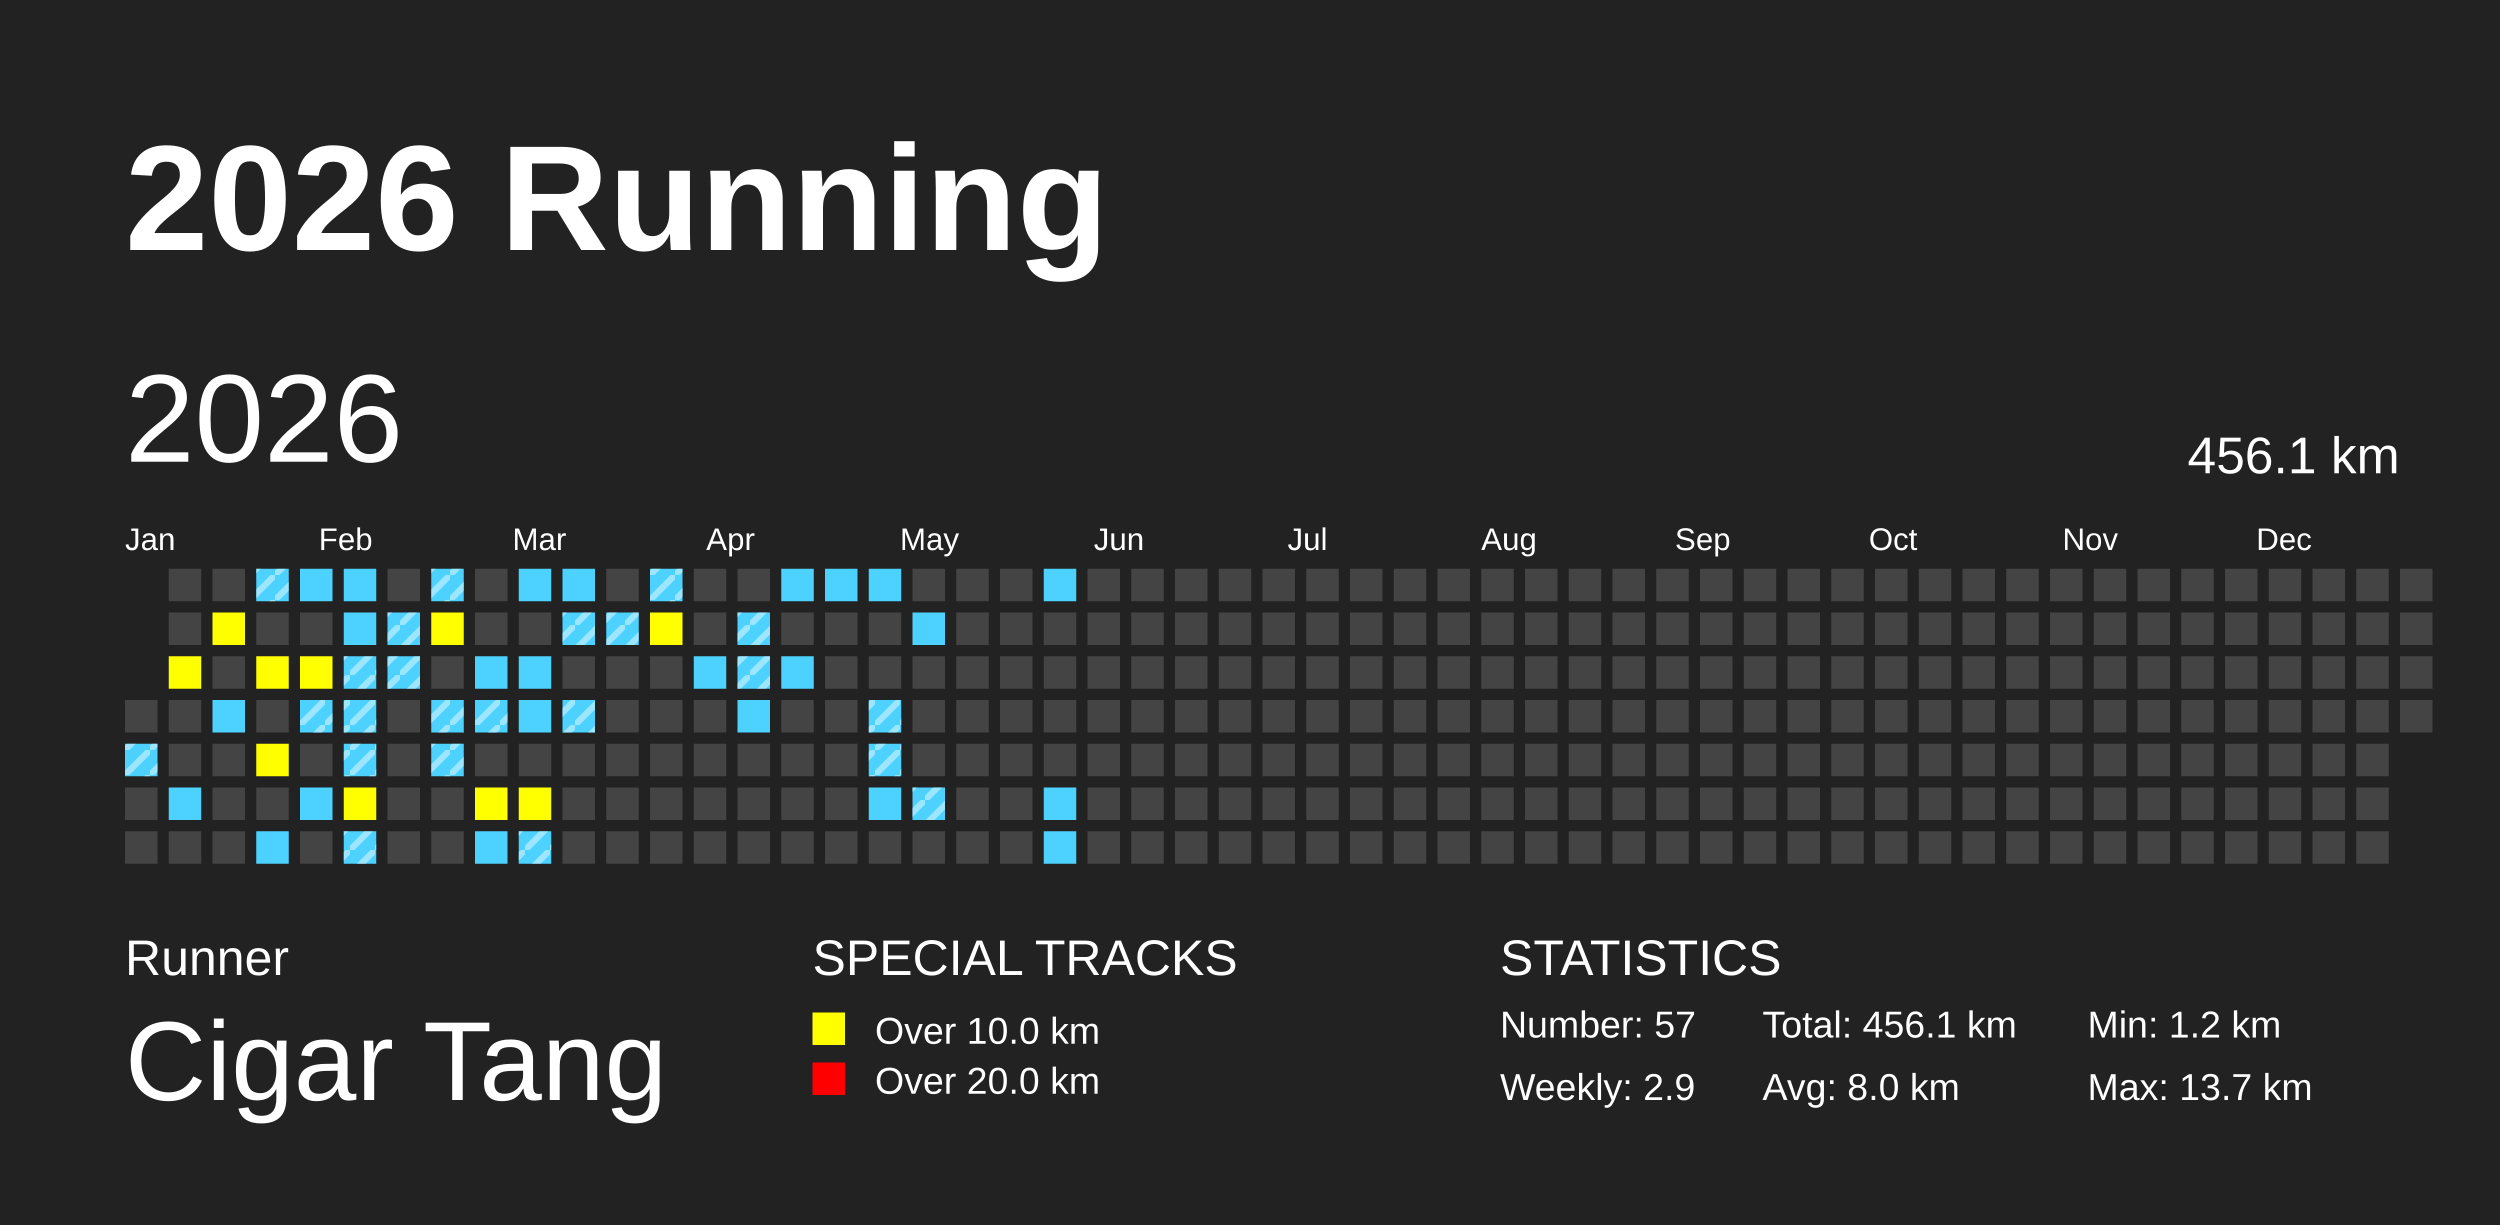
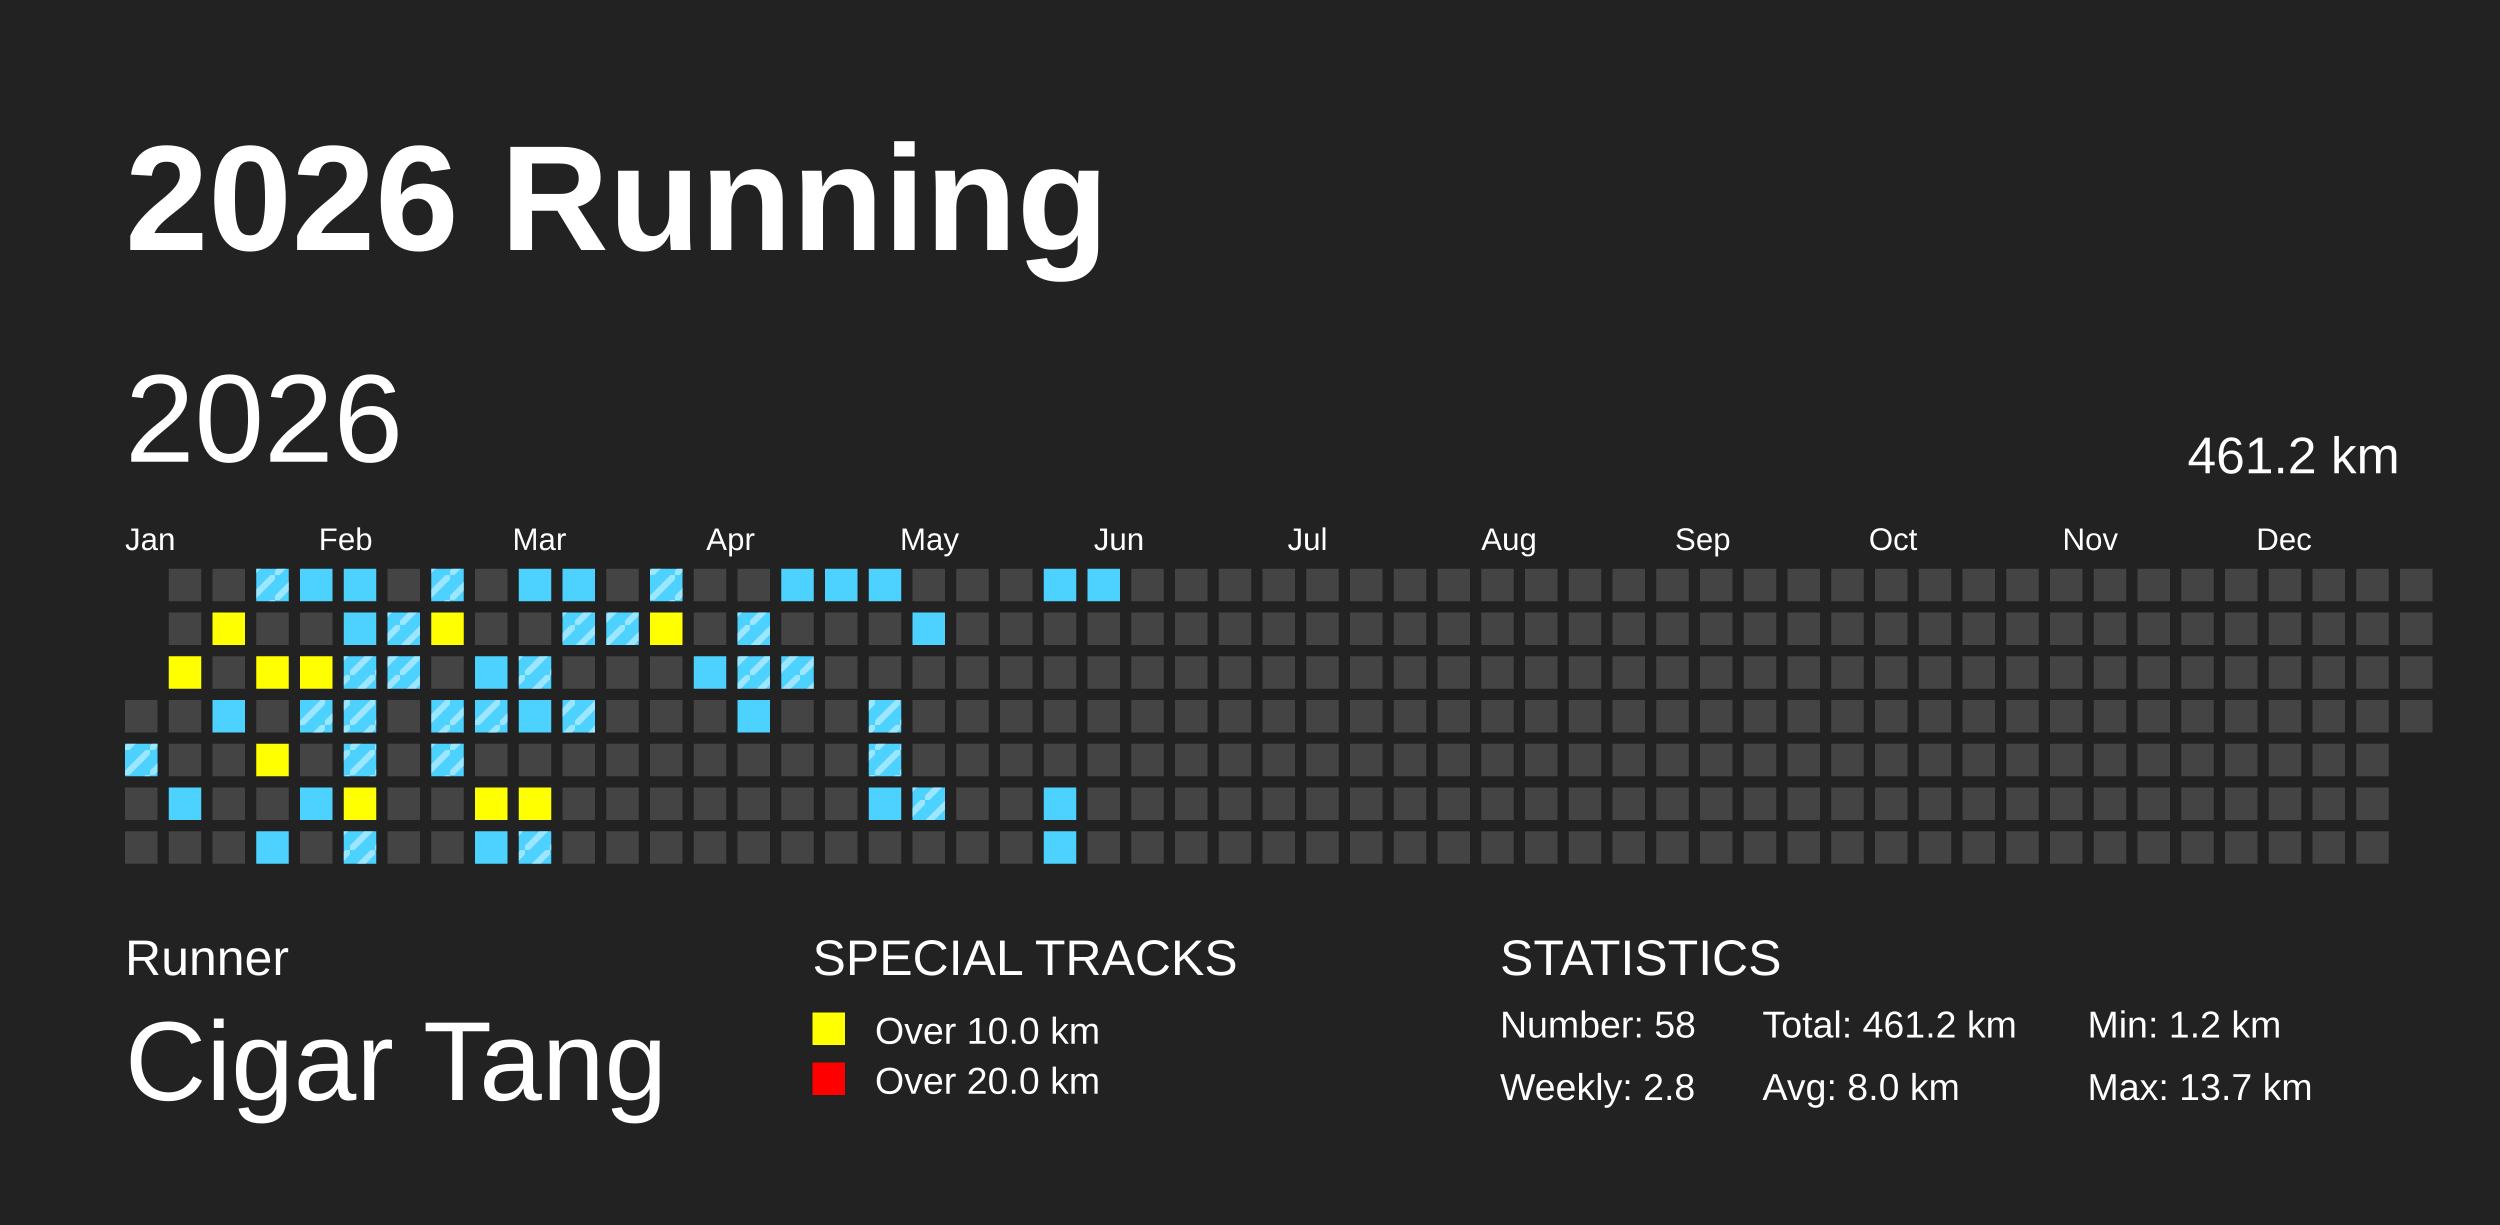
<svg xmlns="http://www.w3.org/2000/svg" baseProfile="full" height="98mm" version="1.1" viewBox="0,0,200,98" width="200mm">
  <defs>
    <pattern height="2" id="indoor-stripe" patternUnits="userSpaceOnUse" width="2">
      <line stroke="white" stroke-opacity="0.45" stroke-width="0.5" x1="0" x2="2" y1="2" y2="0" />
    </pattern>
  </defs>
  <rect fill="#222222" height="98" width="200" x="0" y="0" />
  <text fill="#FFFFFF" style="font-size:12px; font-family:Arial; font-weight:bold;" x="10" y="20">2026 Running</text>
  <text fill="#FFFFFF" style="font-size:4px; font-family:Arial" x="10" y="78">Runner</text>
  <text fill="#FFFFFF" style="font-size:9px; font-family:Arial" x="10" y="88">Cigar Tang</text>
  <text fill="#FFFFFF" style="font-size:4px; font-family:Arial" x="65" y="78">SPECIAL TRACKS</text>
  <rect fill="yellow" height="2.6" width="2.6" x="65" y="81" />
  <text fill="#FFFFFF" style="font-size:3px; font-family:Arial" x="70" y="83.5">Over 10.0 km</text>
  <rect fill="red" height="2.6" width="2.6" x="65" y="85" />
  <text fill="#FFFFFF" style="font-size:3px; font-family:Arial" x="70" y="87.5">Over 20.0 km</text>
  <text fill="#FFFFFF" style="font-size:4px; font-family:Arial" x="120" y="78">STATISTICS</text>
-   <text fill="#FFFFFF" style="font-size:3px; font-family:Arial" x="120" y="83">Number: 57</text>
-   <text fill="#FFFFFF" style="font-size:3px; font-family:Arial" x="120" y="88">Weekly: 2.9</text>
-   <text fill="#FFFFFF" style="font-size:3px; font-family:Arial" x="141" y="83">Total: 456.1 km</text>
+   <text fill="#FFFFFF" style="font-size:3px; font-family:Arial" x="120" y="83">Number: 58</text>
+   <text fill="#FFFFFF" style="font-size:3px; font-family:Arial" x="120" y="88">Weekly: 2.8</text>
+   <text fill="#FFFFFF" style="font-size:3px; font-family:Arial" x="141" y="83">Total: 461.2 km</text>
  <text fill="#FFFFFF" style="font-size:3px; font-family:Arial" x="141" y="88">Avg: 8.0 km</text>
  <text fill="#FFFFFF" style="font-size:3px; font-family:Arial" x="167" y="83">Min: 1.2 km</text>
  <text fill="#FFFFFF" style="font-size:3px; font-family:Arial" x="167" y="88">Max: 13.7 km</text>
  <text dominant-baseline="hanging" fill="#FFFFFF" style="font-size:10.0px; font-family:Arial;" x="10" y="30">2026</text>
-   <text dominant-baseline="hanging" fill="#FFFFFF" style="font-size:4.125px; font-family:Arial;" x="175" y="35">456.1 km</text>
+   <text dominant-baseline="hanging" fill="#FFFFFF" style="font-size:4.125px; font-family:Arial;" x="175" y="35">461.2 km</text>
  <text fill="#FFFFFF" style="font-size:2.5px; font-family:Arial" x="10.0" y="44">Jan</text>
  <text fill="#FFFFFF" style="font-size:2.5px; font-family:Arial" x="25.5" y="44">Feb</text>
  <text fill="#FFFFFF" style="font-size:2.5px; font-family:Arial" x="41.0" y="44">Mar</text>
  <text fill="#FFFFFF" style="font-size:2.5px; font-family:Arial" x="56.5" y="44">Apr</text>
  <text fill="#FFFFFF" style="font-size:2.5px; font-family:Arial" x="72.0" y="44">May</text>
  <text fill="#FFFFFF" style="font-size:2.5px; font-family:Arial" x="87.5" y="44">Jun</text>
  <text fill="#FFFFFF" style="font-size:2.5px; font-family:Arial" x="103.0" y="44">Jul</text>
  <text fill="#FFFFFF" style="font-size:2.5px; font-family:Arial" x="118.5" y="44">Aug</text>
  <text fill="#FFFFFF" style="font-size:2.5px; font-family:Arial" x="134.0" y="44">Sep</text>
  <text fill="#FFFFFF" style="font-size:2.5px; font-family:Arial" x="149.5" y="44">Oct</text>
  <text fill="#FFFFFF" style="font-size:2.5px; font-family:Arial" x="165.0" y="44">Nov</text>
  <text fill="#FFFFFF" style="font-size:2.5px; font-family:Arial" x="180.5" y="44">Dec</text>
  <rect fill="#444444" height="2.6" width="2.6" x="10.0" y="56.0" />
  <rect fill="#4DD2FF" height="2.6" width="2.6" x="10.0" y="59.5" />
  <rect fill="url(#indoor-stripe)" height="2.6" style="pointer-events: none;" width="2.6" x="10.0" y="59.5" />
  <rect fill="#444444" height="2.6" width="2.6" x="10.0" y="63.0" />
  <rect fill="#444444" height="2.6" width="2.6" x="10.0" y="66.5" />
  <rect fill="#444444" height="2.6" width="2.6" x="13.5" y="45.5" />
  <rect fill="#444444" height="2.6" width="2.6" x="13.5" y="49.0" />
  <rect fill="yellow" height="2.6" width="2.6" x="13.5" y="52.5" />
  <rect fill="#444444" height="2.6" width="2.6" x="13.5" y="56.0" />
  <rect fill="#444444" height="2.6" width="2.6" x="13.5" y="59.5" />
  <rect fill="#4DD2FF" height="2.6" width="2.6" x="13.5" y="63.0" />
  <rect fill="#444444" height="2.6" width="2.6" x="13.5" y="66.5" />
  <rect fill="#444444" height="2.6" width="2.6" x="17.0" y="45.5" />
  <rect fill="yellow" height="2.6" width="2.6" x="17.0" y="49.0" />
  <rect fill="#444444" height="2.6" width="2.6" x="17.0" y="52.5" />
  <rect fill="#4DD2FF" height="2.6" width="2.6" x="17.0" y="56.0" />
  <rect fill="#444444" height="2.6" width="2.6" x="17.0" y="59.5" />
  <rect fill="#444444" height="2.6" width="2.6" x="17.0" y="63.0" />
  <rect fill="#444444" height="2.6" width="2.6" x="17.0" y="66.5" />
  <rect fill="#4DD2FF" height="2.6" width="2.6" x="20.5" y="45.5" />
  <rect fill="url(#indoor-stripe)" height="2.6" style="pointer-events: none;" width="2.6" x="20.5" y="45.5" />
  <rect fill="#444444" height="2.6" width="2.6" x="20.5" y="49.0" />
  <rect fill="yellow" height="2.6" width="2.6" x="20.5" y="52.5" />
  <rect fill="#444444" height="2.6" width="2.6" x="20.5" y="56.0" />
  <rect fill="yellow" height="2.6" width="2.6" x="20.5" y="59.5" />
  <rect fill="#444444" height="2.6" width="2.6" x="20.5" y="63.0" />
  <rect fill="#4DD2FF" height="2.6" width="2.6" x="20.5" y="66.5" />
  <rect fill="#4DD2FF" height="2.6" width="2.6" x="24.0" y="45.5" />
  <rect fill="#444444" height="2.6" width="2.6" x="24.0" y="49.0" />
  <rect fill="yellow" height="2.6" width="2.6" x="24.0" y="52.5" />
  <rect fill="#4DD2FF" height="2.6" width="2.6" x="24.0" y="56.0" />
  <rect fill="url(#indoor-stripe)" height="2.6" style="pointer-events: none;" width="2.6" x="24.0" y="56.0" />
  <rect fill="#444444" height="2.6" width="2.6" x="24.0" y="59.5" />
  <rect fill="#4DD2FF" height="2.6" width="2.6" x="24.0" y="63.0" />
  <rect fill="#444444" height="2.6" width="2.6" x="24.0" y="66.5" />
  <rect fill="#4DD2FF" height="2.6" width="2.6" x="27.5" y="45.5" />
  <rect fill="#4DD2FF" height="2.6" width="2.6" x="27.5" y="49.0" />
  <rect fill="#4DD2FF" height="2.6" width="2.6" x="27.5" y="52.5" />
  <rect fill="url(#indoor-stripe)" height="2.6" style="pointer-events: none;" width="2.6" x="27.5" y="52.5" />
  <rect fill="#4DD2FF" height="2.6" width="2.6" x="27.5" y="56.0" />
  <rect fill="url(#indoor-stripe)" height="2.6" style="pointer-events: none;" width="2.6" x="27.5" y="56.0" />
  <rect fill="#4DD2FF" height="2.6" width="2.6" x="27.5" y="59.5" />
  <rect fill="url(#indoor-stripe)" height="2.6" style="pointer-events: none;" width="2.6" x="27.5" y="59.5" />
  <rect fill="yellow" height="2.6" width="2.6" x="27.5" y="63.0" />
  <rect fill="#4DD2FF" height="2.6" width="2.6" x="27.5" y="66.5" />
  <rect fill="url(#indoor-stripe)" height="2.6" style="pointer-events: none;" width="2.6" x="27.5" y="66.5" />
  <rect fill="#444444" height="2.6" width="2.6" x="31.0" y="45.5" />
  <rect fill="#4DD2FF" height="2.6" width="2.6" x="31.0" y="49.0" />
  <rect fill="url(#indoor-stripe)" height="2.6" style="pointer-events: none;" width="2.6" x="31.0" y="49.0" />
  <rect fill="#4DD2FF" height="2.6" width="2.6" x="31.0" y="52.5" />
  <rect fill="url(#indoor-stripe)" height="2.6" style="pointer-events: none;" width="2.6" x="31.0" y="52.5" />
  <rect fill="#444444" height="2.6" width="2.6" x="31.0" y="56.0" />
  <rect fill="#444444" height="2.6" width="2.6" x="31.0" y="59.5" />
  <rect fill="#444444" height="2.6" width="2.6" x="31.0" y="63.0" />
  <rect fill="#444444" height="2.6" width="2.6" x="31.0" y="66.5" />
  <rect fill="#4DD2FF" height="2.6" width="2.6" x="34.5" y="45.5" />
  <rect fill="url(#indoor-stripe)" height="2.6" style="pointer-events: none;" width="2.6" x="34.5" y="45.5" />
  <rect fill="yellow" height="2.6" width="2.6" x="34.5" y="49.0" />
  <rect fill="#444444" height="2.6" width="2.6" x="34.5" y="52.5" />
  <rect fill="#4DD2FF" height="2.6" width="2.6" x="34.5" y="56.0" />
  <rect fill="url(#indoor-stripe)" height="2.6" style="pointer-events: none;" width="2.6" x="34.5" y="56.0" />
  <rect fill="#4DD2FF" height="2.6" width="2.6" x="34.5" y="59.5" />
  <rect fill="url(#indoor-stripe)" height="2.6" style="pointer-events: none;" width="2.6" x="34.5" y="59.5" />
  <rect fill="#444444" height="2.6" width="2.6" x="34.5" y="63.0" />
  <rect fill="#444444" height="2.6" width="2.6" x="34.5" y="66.5" />
  <rect fill="#444444" height="2.6" width="2.6" x="38.0" y="45.5" />
  <rect fill="#444444" height="2.6" width="2.6" x="38.0" y="49.0" />
  <rect fill="#4DD2FF" height="2.6" width="2.6" x="38.0" y="52.5" />
  <rect fill="#4DD2FF" height="2.6" width="2.6" x="38.0" y="56.0" />
  <rect fill="url(#indoor-stripe)" height="2.6" style="pointer-events: none;" width="2.6" x="38.0" y="56.0" />
  <rect fill="#444444" height="2.6" width="2.6" x="38.0" y="59.5" />
  <rect fill="yellow" height="2.6" width="2.6" x="38.0" y="63.0" />
  <rect fill="#4DD2FF" height="2.6" width="2.6" x="38.0" y="66.5" />
  <rect fill="#4DD2FF" height="2.6" width="2.6" x="41.5" y="45.5" />
  <rect fill="#444444" height="2.6" width="2.6" x="41.5" y="49.0" />
  <rect fill="#4DD2FF" height="2.6" width="2.6" x="41.5" y="52.5" />
+   <rect fill="url(#indoor-stripe)" height="2.6" style="pointer-events: none;" width="2.6" x="41.5" y="52.5" />
  <rect fill="#4DD2FF" height="2.6" width="2.6" x="41.5" y="56.0" />
  <rect fill="#444444" height="2.6" width="2.6" x="41.5" y="59.5" />
  <rect fill="yellow" height="2.6" width="2.6" x="41.5" y="63.0" />
  <rect fill="#4DD2FF" height="2.6" width="2.6" x="41.5" y="66.5" />
  <rect fill="url(#indoor-stripe)" height="2.6" style="pointer-events: none;" width="2.6" x="41.5" y="66.5" />
  <rect fill="#4DD2FF" height="2.6" width="2.6" x="45.0" y="45.5" />
  <rect fill="#4DD2FF" height="2.6" width="2.6" x="45.0" y="49.0" />
  <rect fill="url(#indoor-stripe)" height="2.6" style="pointer-events: none;" width="2.6" x="45.0" y="49.0" />
  <rect fill="#444444" height="2.6" width="2.6" x="45.0" y="52.5" />
  <rect fill="#4DD2FF" height="2.6" width="2.6" x="45.0" y="56.0" />
  <rect fill="url(#indoor-stripe)" height="2.6" style="pointer-events: none;" width="2.6" x="45.0" y="56.0" />
  <rect fill="#444444" height="2.6" width="2.6" x="45.0" y="59.5" />
  <rect fill="#444444" height="2.6" width="2.6" x="45.0" y="63.0" />
  <rect fill="#444444" height="2.6" width="2.6" x="45.0" y="66.5" />
  <rect fill="#444444" height="2.6" width="2.6" x="48.5" y="45.5" />
  <rect fill="#4DD2FF" height="2.6" width="2.6" x="48.5" y="49.0" />
  <rect fill="url(#indoor-stripe)" height="2.6" style="pointer-events: none;" width="2.6" x="48.5" y="49.0" />
  <rect fill="#444444" height="2.6" width="2.6" x="48.5" y="52.5" />
  <rect fill="#444444" height="2.6" width="2.6" x="48.5" y="56.0" />
  <rect fill="#444444" height="2.6" width="2.6" x="48.5" y="59.5" />
  <rect fill="#444444" height="2.6" width="2.6" x="48.5" y="63.0" />
  <rect fill="#444444" height="2.6" width="2.6" x="48.5" y="66.5" />
  <rect fill="#4DD2FF" height="2.6" width="2.6" x="52.0" y="45.5" />
  <rect fill="url(#indoor-stripe)" height="2.6" style="pointer-events: none;" width="2.6" x="52.0" y="45.5" />
  <rect fill="yellow" height="2.6" width="2.6" x="52.0" y="49.0" />
  <rect fill="#444444" height="2.6" width="2.6" x="52.0" y="52.5" />
  <rect fill="#444444" height="2.6" width="2.6" x="52.0" y="56.0" />
  <rect fill="#444444" height="2.6" width="2.6" x="52.0" y="59.5" />
  <rect fill="#444444" height="2.6" width="2.6" x="52.0" y="63.0" />
  <rect fill="#444444" height="2.6" width="2.6" x="52.0" y="66.5" />
  <rect fill="#444444" height="2.6" width="2.6" x="55.5" y="45.5" />
  <rect fill="#444444" height="2.6" width="2.6" x="55.5" y="49.0" />
  <rect fill="#4DD2FF" height="2.6" width="2.6" x="55.5" y="52.5" />
  <rect fill="#444444" height="2.6" width="2.6" x="55.5" y="56.0" />
  <rect fill="#444444" height="2.6" width="2.6" x="55.5" y="59.5" />
  <rect fill="#444444" height="2.6" width="2.6" x="55.5" y="63.0" />
  <rect fill="#444444" height="2.6" width="2.6" x="55.5" y="66.5" />
  <rect fill="#444444" height="2.6" width="2.6" x="59.0" y="45.5" />
  <rect fill="#4DD2FF" height="2.6" width="2.6" x="59.0" y="49.0" />
  <rect fill="url(#indoor-stripe)" height="2.6" style="pointer-events: none;" width="2.6" x="59.0" y="49.0" />
  <rect fill="#4DD2FF" height="2.6" width="2.6" x="59.0" y="52.5" />
  <rect fill="url(#indoor-stripe)" height="2.6" style="pointer-events: none;" width="2.6" x="59.0" y="52.5" />
  <rect fill="#4DD2FF" height="2.6" width="2.6" x="59.0" y="56.0" />
  <rect fill="#444444" height="2.6" width="2.6" x="59.0" y="59.5" />
  <rect fill="#444444" height="2.6" width="2.6" x="59.0" y="63.0" />
  <rect fill="#444444" height="2.6" width="2.6" x="59.0" y="66.5" />
  <rect fill="#4DD2FF" height="2.6" width="2.6" x="62.5" y="45.5" />
  <rect fill="#444444" height="2.6" width="2.6" x="62.5" y="49.0" />
  <rect fill="#4DD2FF" height="2.6" width="2.6" x="62.5" y="52.5" />
+   <rect fill="url(#indoor-stripe)" height="2.6" style="pointer-events: none;" width="2.6" x="62.5" y="52.5" />
  <rect fill="#444444" height="2.6" width="2.6" x="62.5" y="56.0" />
  <rect fill="#444444" height="2.6" width="2.6" x="62.5" y="59.5" />
  <rect fill="#444444" height="2.6" width="2.6" x="62.5" y="63.0" />
  <rect fill="#444444" height="2.6" width="2.6" x="62.5" y="66.5" />
  <rect fill="#4DD2FF" height="2.6" width="2.6" x="66.0" y="45.5" />
  <rect fill="#444444" height="2.6" width="2.6" x="66.0" y="49.0" />
  <rect fill="#444444" height="2.6" width="2.6" x="66.0" y="52.5" />
  <rect fill="#444444" height="2.6" width="2.6" x="66.0" y="56.0" />
  <rect fill="#444444" height="2.6" width="2.6" x="66.0" y="59.5" />
  <rect fill="#444444" height="2.6" width="2.6" x="66.0" y="63.0" />
  <rect fill="#444444" height="2.6" width="2.6" x="66.0" y="66.5" />
  <rect fill="#4DD2FF" height="2.6" width="2.6" x="69.5" y="45.5" />
  <rect fill="#444444" height="2.6" width="2.6" x="69.5" y="49.0" />
  <rect fill="#444444" height="2.6" width="2.6" x="69.5" y="52.5" />
  <rect fill="#4DD2FF" height="2.6" width="2.6" x="69.5" y="56.0" />
  <rect fill="url(#indoor-stripe)" height="2.6" style="pointer-events: none;" width="2.6" x="69.5" y="56.0" />
  <rect fill="#4DD2FF" height="2.6" width="2.6" x="69.5" y="59.5" />
  <rect fill="url(#indoor-stripe)" height="2.6" style="pointer-events: none;" width="2.6" x="69.5" y="59.5" />
  <rect fill="#4DD2FF" height="2.6" width="2.6" x="69.5" y="63.0" />
  <rect fill="#444444" height="2.6" width="2.6" x="69.5" y="66.5" />
  <rect fill="#444444" height="2.6" width="2.6" x="73.0" y="45.5" />
  <rect fill="#4DD2FF" height="2.6" width="2.6" x="73.0" y="49.0" />
  <rect fill="#444444" height="2.6" width="2.6" x="73.0" y="52.5" />
  <rect fill="#444444" height="2.6" width="2.6" x="73.0" y="56.0" />
  <rect fill="#444444" height="2.6" width="2.6" x="73.0" y="59.5" />
  <rect fill="#4DD2FF" height="2.6" width="2.6" x="73.0" y="63.0" />
  <rect fill="url(#indoor-stripe)" height="2.6" style="pointer-events: none;" width="2.6" x="73.0" y="63.0" />
  <rect fill="#444444" height="2.6" width="2.6" x="73.0" y="66.5" />
  <rect fill="#444444" height="2.6" width="2.6" x="76.5" y="45.5" />
  <rect fill="#444444" height="2.6" width="2.6" x="76.5" y="49.0" />
  <rect fill="#444444" height="2.6" width="2.6" x="76.5" y="52.5" />
  <rect fill="#444444" height="2.6" width="2.6" x="76.5" y="56.0" />
  <rect fill="#444444" height="2.6" width="2.6" x="76.5" y="59.5" />
  <rect fill="#444444" height="2.6" width="2.6" x="76.5" y="63.0" />
  <rect fill="#444444" height="2.6" width="2.6" x="76.5" y="66.5" />
  <rect fill="#444444" height="2.6" width="2.6" x="80.0" y="45.5" />
  <rect fill="#444444" height="2.6" width="2.6" x="80.0" y="49.0" />
  <rect fill="#444444" height="2.6" width="2.6" x="80.0" y="52.5" />
  <rect fill="#444444" height="2.6" width="2.6" x="80.0" y="56.0" />
  <rect fill="#444444" height="2.6" width="2.6" x="80.0" y="59.5" />
  <rect fill="#444444" height="2.6" width="2.6" x="80.0" y="63.0" />
  <rect fill="#444444" height="2.6" width="2.6" x="80.0" y="66.5" />
  <rect fill="#4DD2FF" height="2.6" width="2.6" x="83.5" y="45.5" />
  <rect fill="#444444" height="2.6" width="2.6" x="83.5" y="49.0" />
  <rect fill="#444444" height="2.6" width="2.6" x="83.5" y="52.5" />
  <rect fill="#444444" height="2.6" width="2.6" x="83.5" y="56.0" />
  <rect fill="#444444" height="2.6" width="2.6" x="83.5" y="59.5" />
  <rect fill="#4DD2FF" height="2.6" width="2.6" x="83.5" y="63.0" />
  <rect fill="#4DD2FF" height="2.6" width="2.6" x="83.5" y="66.5" />
-   <rect fill="#444444" height="2.6" width="2.6" x="87.0" y="45.5" />
+   <rect fill="#4DD2FF" height="2.6" width="2.6" x="87.0" y="45.5" />
  <rect fill="#444444" height="2.6" width="2.6" x="87.0" y="49.0" />
  <rect fill="#444444" height="2.6" width="2.6" x="87.0" y="52.5" />
  <rect fill="#444444" height="2.6" width="2.6" x="87.0" y="56.0" />
  <rect fill="#444444" height="2.6" width="2.6" x="87.0" y="59.5" />
  <rect fill="#444444" height="2.6" width="2.6" x="87.0" y="63.0" />
  <rect fill="#444444" height="2.6" width="2.6" x="87.0" y="66.5" />
  <rect fill="#444444" height="2.6" width="2.6" x="90.5" y="45.5" />
  <rect fill="#444444" height="2.6" width="2.6" x="90.5" y="49.0" />
  <rect fill="#444444" height="2.6" width="2.6" x="90.5" y="52.5" />
  <rect fill="#444444" height="2.6" width="2.6" x="90.5" y="56.0" />
  <rect fill="#444444" height="2.6" width="2.6" x="90.5" y="59.5" />
  <rect fill="#444444" height="2.6" width="2.6" x="90.5" y="63.0" />
  <rect fill="#444444" height="2.6" width="2.6" x="90.5" y="66.5" />
  <rect fill="#444444" height="2.6" width="2.6" x="94.0" y="45.5" />
  <rect fill="#444444" height="2.6" width="2.6" x="94.0" y="49.0" />
  <rect fill="#444444" height="2.6" width="2.6" x="94.0" y="52.5" />
  <rect fill="#444444" height="2.6" width="2.6" x="94.0" y="56.0" />
  <rect fill="#444444" height="2.6" width="2.6" x="94.0" y="59.5" />
  <rect fill="#444444" height="2.6" width="2.6" x="94.0" y="63.0" />
  <rect fill="#444444" height="2.6" width="2.6" x="94.0" y="66.5" />
  <rect fill="#444444" height="2.6" width="2.6" x="97.5" y="45.5" />
  <rect fill="#444444" height="2.6" width="2.6" x="97.5" y="49.0" />
  <rect fill="#444444" height="2.6" width="2.6" x="97.5" y="52.5" />
  <rect fill="#444444" height="2.6" width="2.6" x="97.5" y="56.0" />
  <rect fill="#444444" height="2.6" width="2.6" x="97.5" y="59.5" />
  <rect fill="#444444" height="2.6" width="2.6" x="97.5" y="63.0" />
  <rect fill="#444444" height="2.6" width="2.6" x="97.5" y="66.5" />
  <rect fill="#444444" height="2.6" width="2.6" x="101.0" y="45.5" />
  <rect fill="#444444" height="2.6" width="2.6" x="101.0" y="49.0" />
  <rect fill="#444444" height="2.6" width="2.6" x="101.0" y="52.5" />
  <rect fill="#444444" height="2.6" width="2.6" x="101.0" y="56.0" />
  <rect fill="#444444" height="2.6" width="2.6" x="101.0" y="59.5" />
  <rect fill="#444444" height="2.6" width="2.6" x="101.0" y="63.0" />
  <rect fill="#444444" height="2.6" width="2.6" x="101.0" y="66.5" />
  <rect fill="#444444" height="2.6" width="2.6" x="104.5" y="45.5" />
  <rect fill="#444444" height="2.6" width="2.6" x="104.5" y="49.0" />
  <rect fill="#444444" height="2.6" width="2.6" x="104.5" y="52.5" />
  <rect fill="#444444" height="2.6" width="2.6" x="104.5" y="56.0" />
  <rect fill="#444444" height="2.6" width="2.6" x="104.5" y="59.5" />
  <rect fill="#444444" height="2.6" width="2.6" x="104.5" y="63.0" />
  <rect fill="#444444" height="2.6" width="2.6" x="104.5" y="66.5" />
  <rect fill="#444444" height="2.6" width="2.6" x="108.0" y="45.5" />
  <rect fill="#444444" height="2.6" width="2.6" x="108.0" y="49.0" />
  <rect fill="#444444" height="2.6" width="2.6" x="108.0" y="52.5" />
  <rect fill="#444444" height="2.6" width="2.6" x="108.0" y="56.0" />
  <rect fill="#444444" height="2.6" width="2.6" x="108.0" y="59.5" />
  <rect fill="#444444" height="2.6" width="2.6" x="108.0" y="63.0" />
  <rect fill="#444444" height="2.6" width="2.6" x="108.0" y="66.5" />
  <rect fill="#444444" height="2.6" width="2.6" x="111.5" y="45.5" />
  <rect fill="#444444" height="2.6" width="2.6" x="111.5" y="49.0" />
  <rect fill="#444444" height="2.6" width="2.6" x="111.5" y="52.5" />
  <rect fill="#444444" height="2.6" width="2.6" x="111.5" y="56.0" />
  <rect fill="#444444" height="2.6" width="2.6" x="111.5" y="59.5" />
  <rect fill="#444444" height="2.6" width="2.6" x="111.5" y="63.0" />
  <rect fill="#444444" height="2.6" width="2.6" x="111.5" y="66.5" />
  <rect fill="#444444" height="2.6" width="2.6" x="115.0" y="45.5" />
  <rect fill="#444444" height="2.6" width="2.6" x="115.0" y="49.0" />
  <rect fill="#444444" height="2.6" width="2.6" x="115.0" y="52.5" />
  <rect fill="#444444" height="2.6" width="2.6" x="115.0" y="56.0" />
  <rect fill="#444444" height="2.6" width="2.6" x="115.0" y="59.5" />
  <rect fill="#444444" height="2.6" width="2.6" x="115.0" y="63.0" />
  <rect fill="#444444" height="2.6" width="2.6" x="115.0" y="66.5" />
  <rect fill="#444444" height="2.6" width="2.6" x="118.5" y="45.5" />
  <rect fill="#444444" height="2.6" width="2.6" x="118.5" y="49.0" />
  <rect fill="#444444" height="2.6" width="2.6" x="118.5" y="52.5" />
  <rect fill="#444444" height="2.6" width="2.6" x="118.5" y="56.0" />
  <rect fill="#444444" height="2.6" width="2.6" x="118.5" y="59.5" />
  <rect fill="#444444" height="2.6" width="2.6" x="118.5" y="63.0" />
  <rect fill="#444444" height="2.6" width="2.6" x="118.5" y="66.5" />
  <rect fill="#444444" height="2.6" width="2.6" x="122.0" y="45.5" />
  <rect fill="#444444" height="2.6" width="2.6" x="122.0" y="49.0" />
  <rect fill="#444444" height="2.6" width="2.6" x="122.0" y="52.5" />
  <rect fill="#444444" height="2.6" width="2.6" x="122.0" y="56.0" />
  <rect fill="#444444" height="2.6" width="2.6" x="122.0" y="59.5" />
  <rect fill="#444444" height="2.6" width="2.6" x="122.0" y="63.0" />
  <rect fill="#444444" height="2.6" width="2.6" x="122.0" y="66.5" />
  <rect fill="#444444" height="2.6" width="2.6" x="125.5" y="45.5" />
  <rect fill="#444444" height="2.6" width="2.6" x="125.5" y="49.0" />
  <rect fill="#444444" height="2.6" width="2.6" x="125.5" y="52.5" />
  <rect fill="#444444" height="2.6" width="2.6" x="125.5" y="56.0" />
  <rect fill="#444444" height="2.6" width="2.6" x="125.5" y="59.5" />
  <rect fill="#444444" height="2.6" width="2.6" x="125.5" y="63.0" />
  <rect fill="#444444" height="2.6" width="2.6" x="125.5" y="66.5" />
  <rect fill="#444444" height="2.6" width="2.6" x="129.0" y="45.5" />
  <rect fill="#444444" height="2.6" width="2.6" x="129.0" y="49.0" />
  <rect fill="#444444" height="2.6" width="2.6" x="129.0" y="52.5" />
  <rect fill="#444444" height="2.6" width="2.6" x="129.0" y="56.0" />
  <rect fill="#444444" height="2.6" width="2.6" x="129.0" y="59.5" />
  <rect fill="#444444" height="2.6" width="2.6" x="129.0" y="63.0" />
  <rect fill="#444444" height="2.6" width="2.6" x="129.0" y="66.5" />
  <rect fill="#444444" height="2.6" width="2.6" x="132.5" y="45.5" />
  <rect fill="#444444" height="2.6" width="2.6" x="132.5" y="49.0" />
  <rect fill="#444444" height="2.6" width="2.6" x="132.5" y="52.5" />
  <rect fill="#444444" height="2.6" width="2.6" x="132.5" y="56.0" />
  <rect fill="#444444" height="2.6" width="2.6" x="132.5" y="59.5" />
  <rect fill="#444444" height="2.6" width="2.6" x="132.5" y="63.0" />
  <rect fill="#444444" height="2.6" width="2.6" x="132.5" y="66.5" />
  <rect fill="#444444" height="2.6" width="2.6" x="136.0" y="45.5" />
  <rect fill="#444444" height="2.6" width="2.6" x="136.0" y="49.0" />
  <rect fill="#444444" height="2.6" width="2.6" x="136.0" y="52.5" />
  <rect fill="#444444" height="2.6" width="2.6" x="136.0" y="56.0" />
  <rect fill="#444444" height="2.6" width="2.6" x="136.0" y="59.5" />
  <rect fill="#444444" height="2.6" width="2.6" x="136.0" y="63.0" />
  <rect fill="#444444" height="2.6" width="2.6" x="136.0" y="66.5" />
  <rect fill="#444444" height="2.6" width="2.6" x="139.5" y="45.5" />
  <rect fill="#444444" height="2.6" width="2.6" x="139.5" y="49.0" />
  <rect fill="#444444" height="2.6" width="2.6" x="139.5" y="52.5" />
  <rect fill="#444444" height="2.6" width="2.6" x="139.5" y="56.0" />
  <rect fill="#444444" height="2.6" width="2.6" x="139.5" y="59.5" />
  <rect fill="#444444" height="2.6" width="2.6" x="139.5" y="63.0" />
  <rect fill="#444444" height="2.6" width="2.6" x="139.5" y="66.5" />
  <rect fill="#444444" height="2.6" width="2.6" x="143.0" y="45.5" />
  <rect fill="#444444" height="2.6" width="2.6" x="143.0" y="49.0" />
  <rect fill="#444444" height="2.6" width="2.6" x="143.0" y="52.5" />
  <rect fill="#444444" height="2.6" width="2.6" x="143.0" y="56.0" />
  <rect fill="#444444" height="2.6" width="2.6" x="143.0" y="59.5" />
  <rect fill="#444444" height="2.6" width="2.6" x="143.0" y="63.0" />
  <rect fill="#444444" height="2.6" width="2.6" x="143.0" y="66.5" />
  <rect fill="#444444" height="2.6" width="2.6" x="146.5" y="45.5" />
  <rect fill="#444444" height="2.6" width="2.6" x="146.5" y="49.0" />
  <rect fill="#444444" height="2.6" width="2.6" x="146.5" y="52.5" />
  <rect fill="#444444" height="2.6" width="2.6" x="146.5" y="56.0" />
  <rect fill="#444444" height="2.6" width="2.6" x="146.5" y="59.5" />
  <rect fill="#444444" height="2.6" width="2.6" x="146.5" y="63.0" />
  <rect fill="#444444" height="2.6" width="2.6" x="146.5" y="66.5" />
  <rect fill="#444444" height="2.6" width="2.6" x="150.0" y="45.5" />
  <rect fill="#444444" height="2.6" width="2.6" x="150.0" y="49.0" />
  <rect fill="#444444" height="2.6" width="2.6" x="150.0" y="52.5" />
  <rect fill="#444444" height="2.6" width="2.6" x="150.0" y="56.0" />
  <rect fill="#444444" height="2.6" width="2.6" x="150.0" y="59.5" />
  <rect fill="#444444" height="2.6" width="2.6" x="150.0" y="63.0" />
  <rect fill="#444444" height="2.6" width="2.6" x="150.0" y="66.5" />
  <rect fill="#444444" height="2.6" width="2.6" x="153.5" y="45.5" />
  <rect fill="#444444" height="2.6" width="2.6" x="153.5" y="49.0" />
  <rect fill="#444444" height="2.6" width="2.6" x="153.5" y="52.5" />
  <rect fill="#444444" height="2.6" width="2.6" x="153.5" y="56.0" />
  <rect fill="#444444" height="2.6" width="2.6" x="153.5" y="59.5" />
  <rect fill="#444444" height="2.6" width="2.6" x="153.5" y="63.0" />
  <rect fill="#444444" height="2.6" width="2.6" x="153.5" y="66.5" />
  <rect fill="#444444" height="2.6" width="2.6" x="157.0" y="45.5" />
  <rect fill="#444444" height="2.6" width="2.6" x="157.0" y="49.0" />
  <rect fill="#444444" height="2.6" width="2.6" x="157.0" y="52.5" />
  <rect fill="#444444" height="2.6" width="2.6" x="157.0" y="56.0" />
  <rect fill="#444444" height="2.6" width="2.6" x="157.0" y="59.5" />
  <rect fill="#444444" height="2.6" width="2.6" x="157.0" y="63.0" />
  <rect fill="#444444" height="2.6" width="2.6" x="157.0" y="66.5" />
  <rect fill="#444444" height="2.6" width="2.6" x="160.5" y="45.5" />
  <rect fill="#444444" height="2.6" width="2.6" x="160.5" y="49.0" />
  <rect fill="#444444" height="2.6" width="2.6" x="160.5" y="52.5" />
  <rect fill="#444444" height="2.6" width="2.6" x="160.5" y="56.0" />
  <rect fill="#444444" height="2.6" width="2.6" x="160.5" y="59.5" />
  <rect fill="#444444" height="2.6" width="2.6" x="160.5" y="63.0" />
  <rect fill="#444444" height="2.6" width="2.6" x="160.5" y="66.5" />
  <rect fill="#444444" height="2.6" width="2.6" x="164.0" y="45.5" />
  <rect fill="#444444" height="2.6" width="2.6" x="164.0" y="49.0" />
  <rect fill="#444444" height="2.6" width="2.6" x="164.0" y="52.5" />
  <rect fill="#444444" height="2.6" width="2.6" x="164.0" y="56.0" />
  <rect fill="#444444" height="2.6" width="2.6" x="164.0" y="59.5" />
  <rect fill="#444444" height="2.6" width="2.6" x="164.0" y="63.0" />
  <rect fill="#444444" height="2.6" width="2.6" x="164.0" y="66.5" />
  <rect fill="#444444" height="2.6" width="2.6" x="167.5" y="45.5" />
  <rect fill="#444444" height="2.6" width="2.6" x="167.5" y="49.0" />
  <rect fill="#444444" height="2.6" width="2.6" x="167.5" y="52.5" />
  <rect fill="#444444" height="2.6" width="2.6" x="167.5" y="56.0" />
  <rect fill="#444444" height="2.6" width="2.6" x="167.5" y="59.5" />
  <rect fill="#444444" height="2.6" width="2.6" x="167.5" y="63.0" />
  <rect fill="#444444" height="2.6" width="2.6" x="167.5" y="66.5" />
  <rect fill="#444444" height="2.6" width="2.6" x="171.0" y="45.5" />
  <rect fill="#444444" height="2.6" width="2.6" x="171.0" y="49.0" />
  <rect fill="#444444" height="2.6" width="2.6" x="171.0" y="52.5" />
  <rect fill="#444444" height="2.6" width="2.6" x="171.0" y="56.0" />
  <rect fill="#444444" height="2.6" width="2.6" x="171.0" y="59.5" />
  <rect fill="#444444" height="2.6" width="2.6" x="171.0" y="63.0" />
  <rect fill="#444444" height="2.6" width="2.6" x="171.0" y="66.5" />
  <rect fill="#444444" height="2.6" width="2.6" x="174.5" y="45.5" />
  <rect fill="#444444" height="2.6" width="2.6" x="174.5" y="49.0" />
  <rect fill="#444444" height="2.6" width="2.6" x="174.5" y="52.5" />
  <rect fill="#444444" height="2.6" width="2.6" x="174.5" y="56.0" />
  <rect fill="#444444" height="2.6" width="2.6" x="174.5" y="59.5" />
  <rect fill="#444444" height="2.6" width="2.6" x="174.5" y="63.0" />
  <rect fill="#444444" height="2.6" width="2.6" x="174.5" y="66.5" />
  <rect fill="#444444" height="2.6" width="2.6" x="178.0" y="45.5" />
  <rect fill="#444444" height="2.6" width="2.6" x="178.0" y="49.0" />
  <rect fill="#444444" height="2.6" width="2.6" x="178.0" y="52.5" />
  <rect fill="#444444" height="2.6" width="2.6" x="178.0" y="56.0" />
  <rect fill="#444444" height="2.6" width="2.6" x="178.0" y="59.5" />
  <rect fill="#444444" height="2.6" width="2.6" x="178.0" y="63.0" />
  <rect fill="#444444" height="2.6" width="2.6" x="178.0" y="66.5" />
  <rect fill="#444444" height="2.6" width="2.6" x="181.5" y="45.5" />
  <rect fill="#444444" height="2.6" width="2.6" x="181.5" y="49.0" />
  <rect fill="#444444" height="2.6" width="2.6" x="181.5" y="52.5" />
  <rect fill="#444444" height="2.6" width="2.6" x="181.5" y="56.0" />
  <rect fill="#444444" height="2.6" width="2.6" x="181.5" y="59.5" />
  <rect fill="#444444" height="2.6" width="2.6" x="181.5" y="63.0" />
  <rect fill="#444444" height="2.6" width="2.6" x="181.5" y="66.5" />
  <rect fill="#444444" height="2.6" width="2.6" x="185.0" y="45.5" />
  <rect fill="#444444" height="2.6" width="2.6" x="185.0" y="49.0" />
  <rect fill="#444444" height="2.6" width="2.6" x="185.0" y="52.5" />
  <rect fill="#444444" height="2.6" width="2.6" x="185.0" y="56.0" />
  <rect fill="#444444" height="2.6" width="2.6" x="185.0" y="59.5" />
  <rect fill="#444444" height="2.6" width="2.6" x="185.0" y="63.0" />
  <rect fill="#444444" height="2.6" width="2.6" x="185.0" y="66.5" />
  <rect fill="#444444" height="2.6" width="2.6" x="188.5" y="45.5" />
  <rect fill="#444444" height="2.6" width="2.6" x="188.5" y="49.0" />
  <rect fill="#444444" height="2.6" width="2.6" x="188.5" y="52.5" />
  <rect fill="#444444" height="2.6" width="2.6" x="188.5" y="56.0" />
  <rect fill="#444444" height="2.6" width="2.6" x="188.5" y="59.5" />
  <rect fill="#444444" height="2.6" width="2.6" x="188.5" y="63.0" />
  <rect fill="#444444" height="2.6" width="2.6" x="188.5" y="66.5" />
  <rect fill="#444444" height="2.6" width="2.6" x="192.0" y="45.5" />
  <rect fill="#444444" height="2.6" width="2.6" x="192.0" y="49.0" />
  <rect fill="#444444" height="2.6" width="2.6" x="192.0" y="52.5" />
  <rect fill="#444444" height="2.6" width="2.6" x="192.0" y="56.0" />
</svg>
